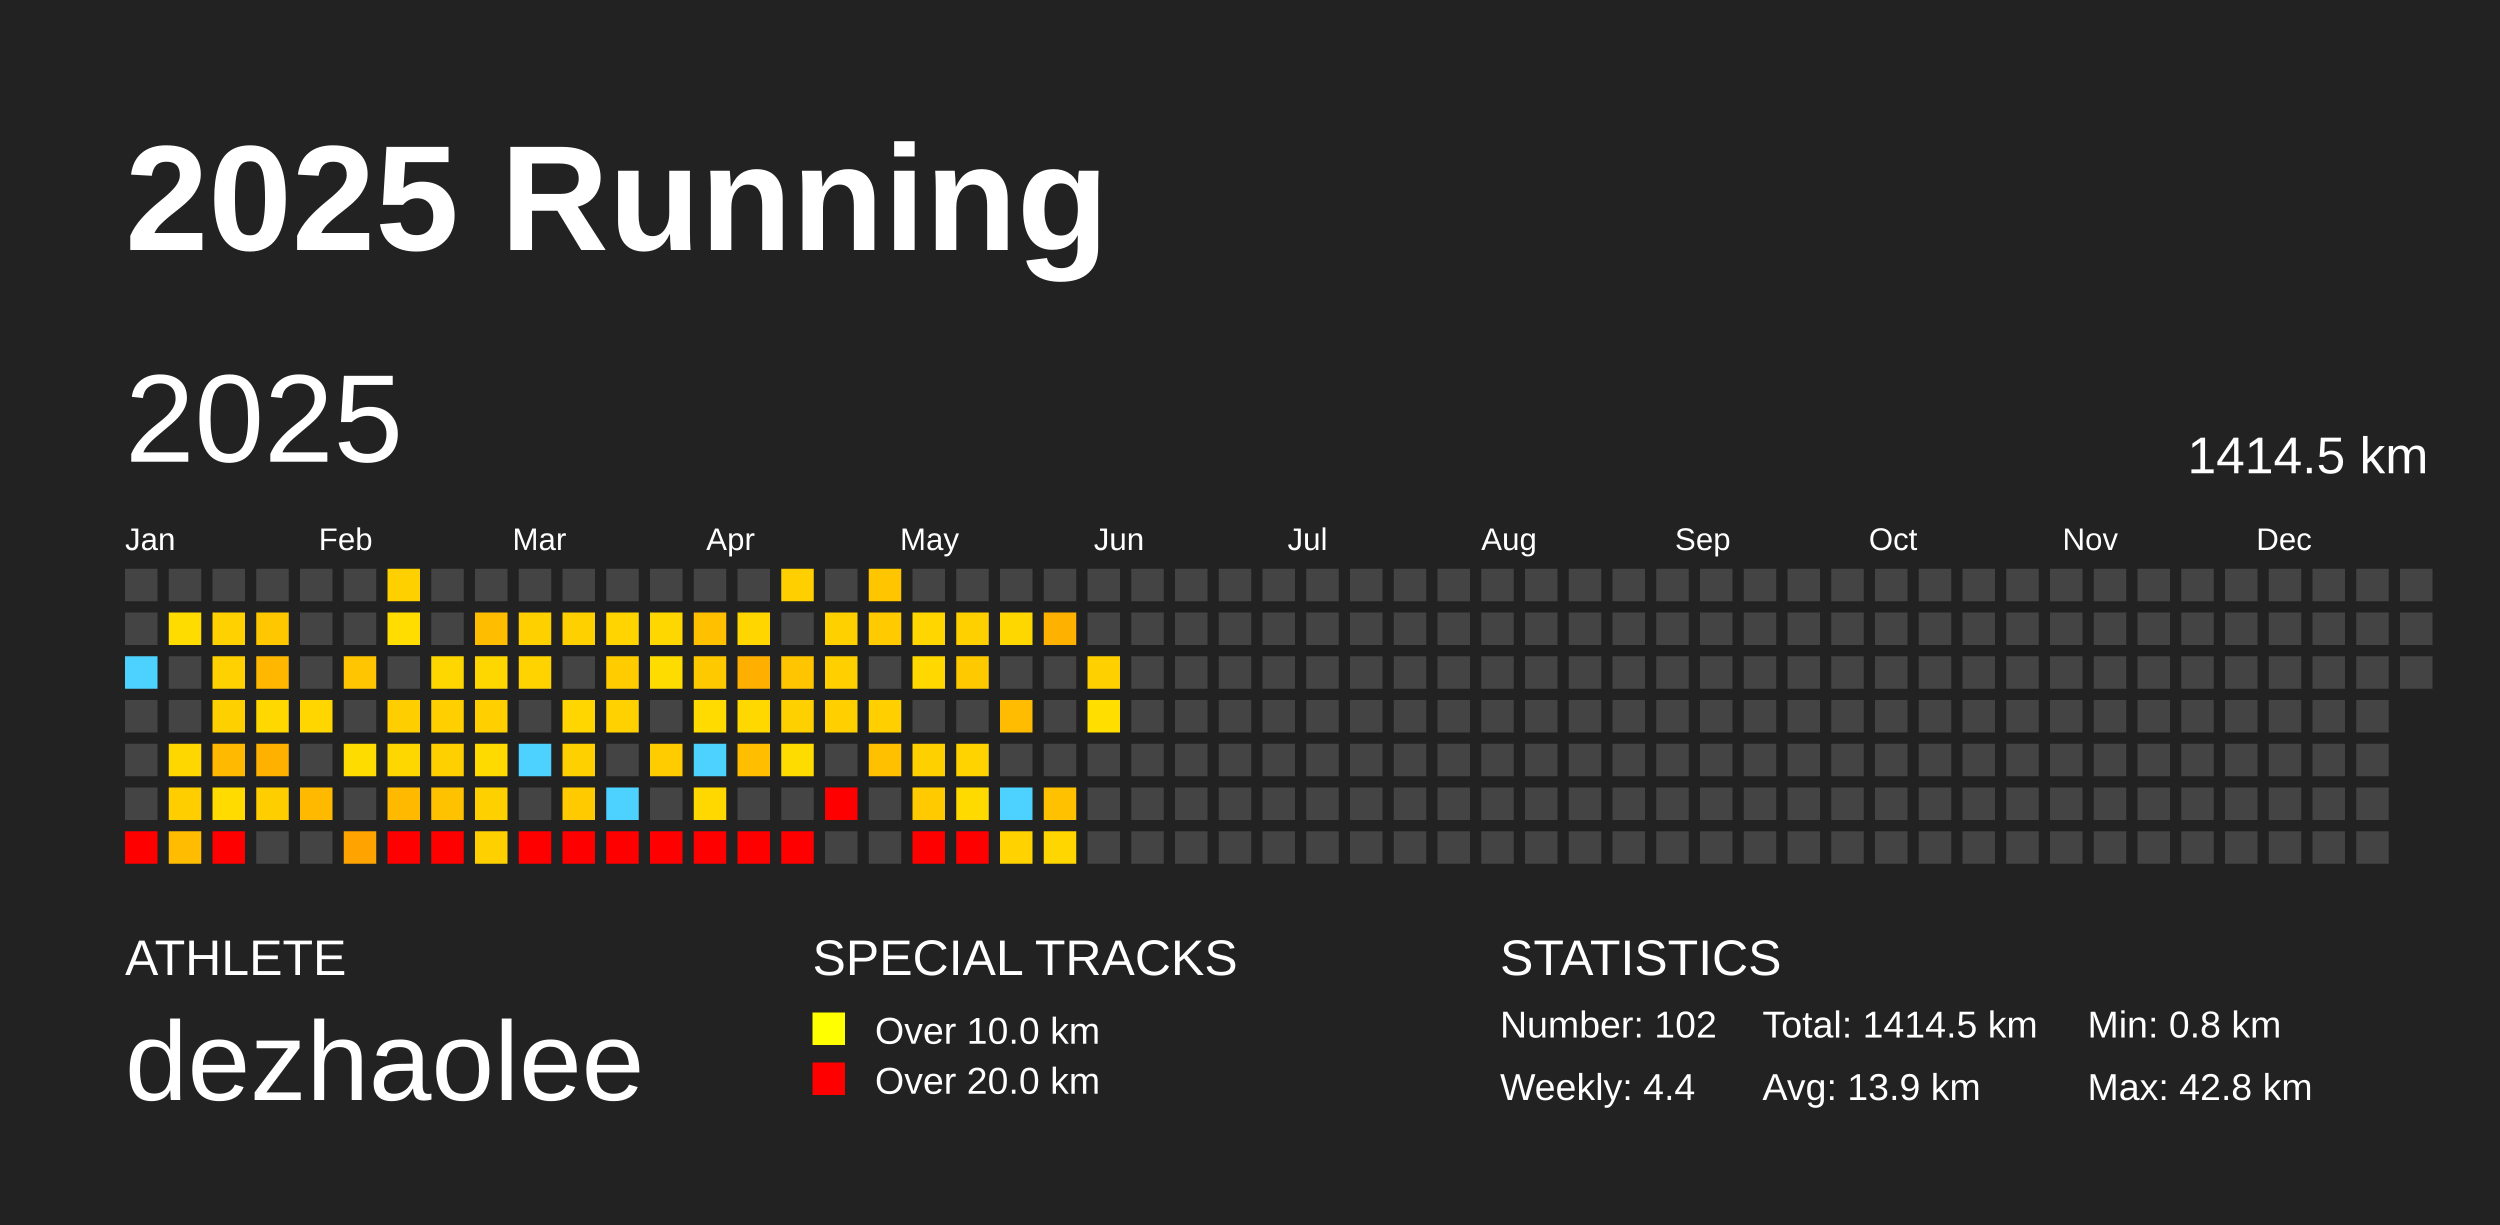
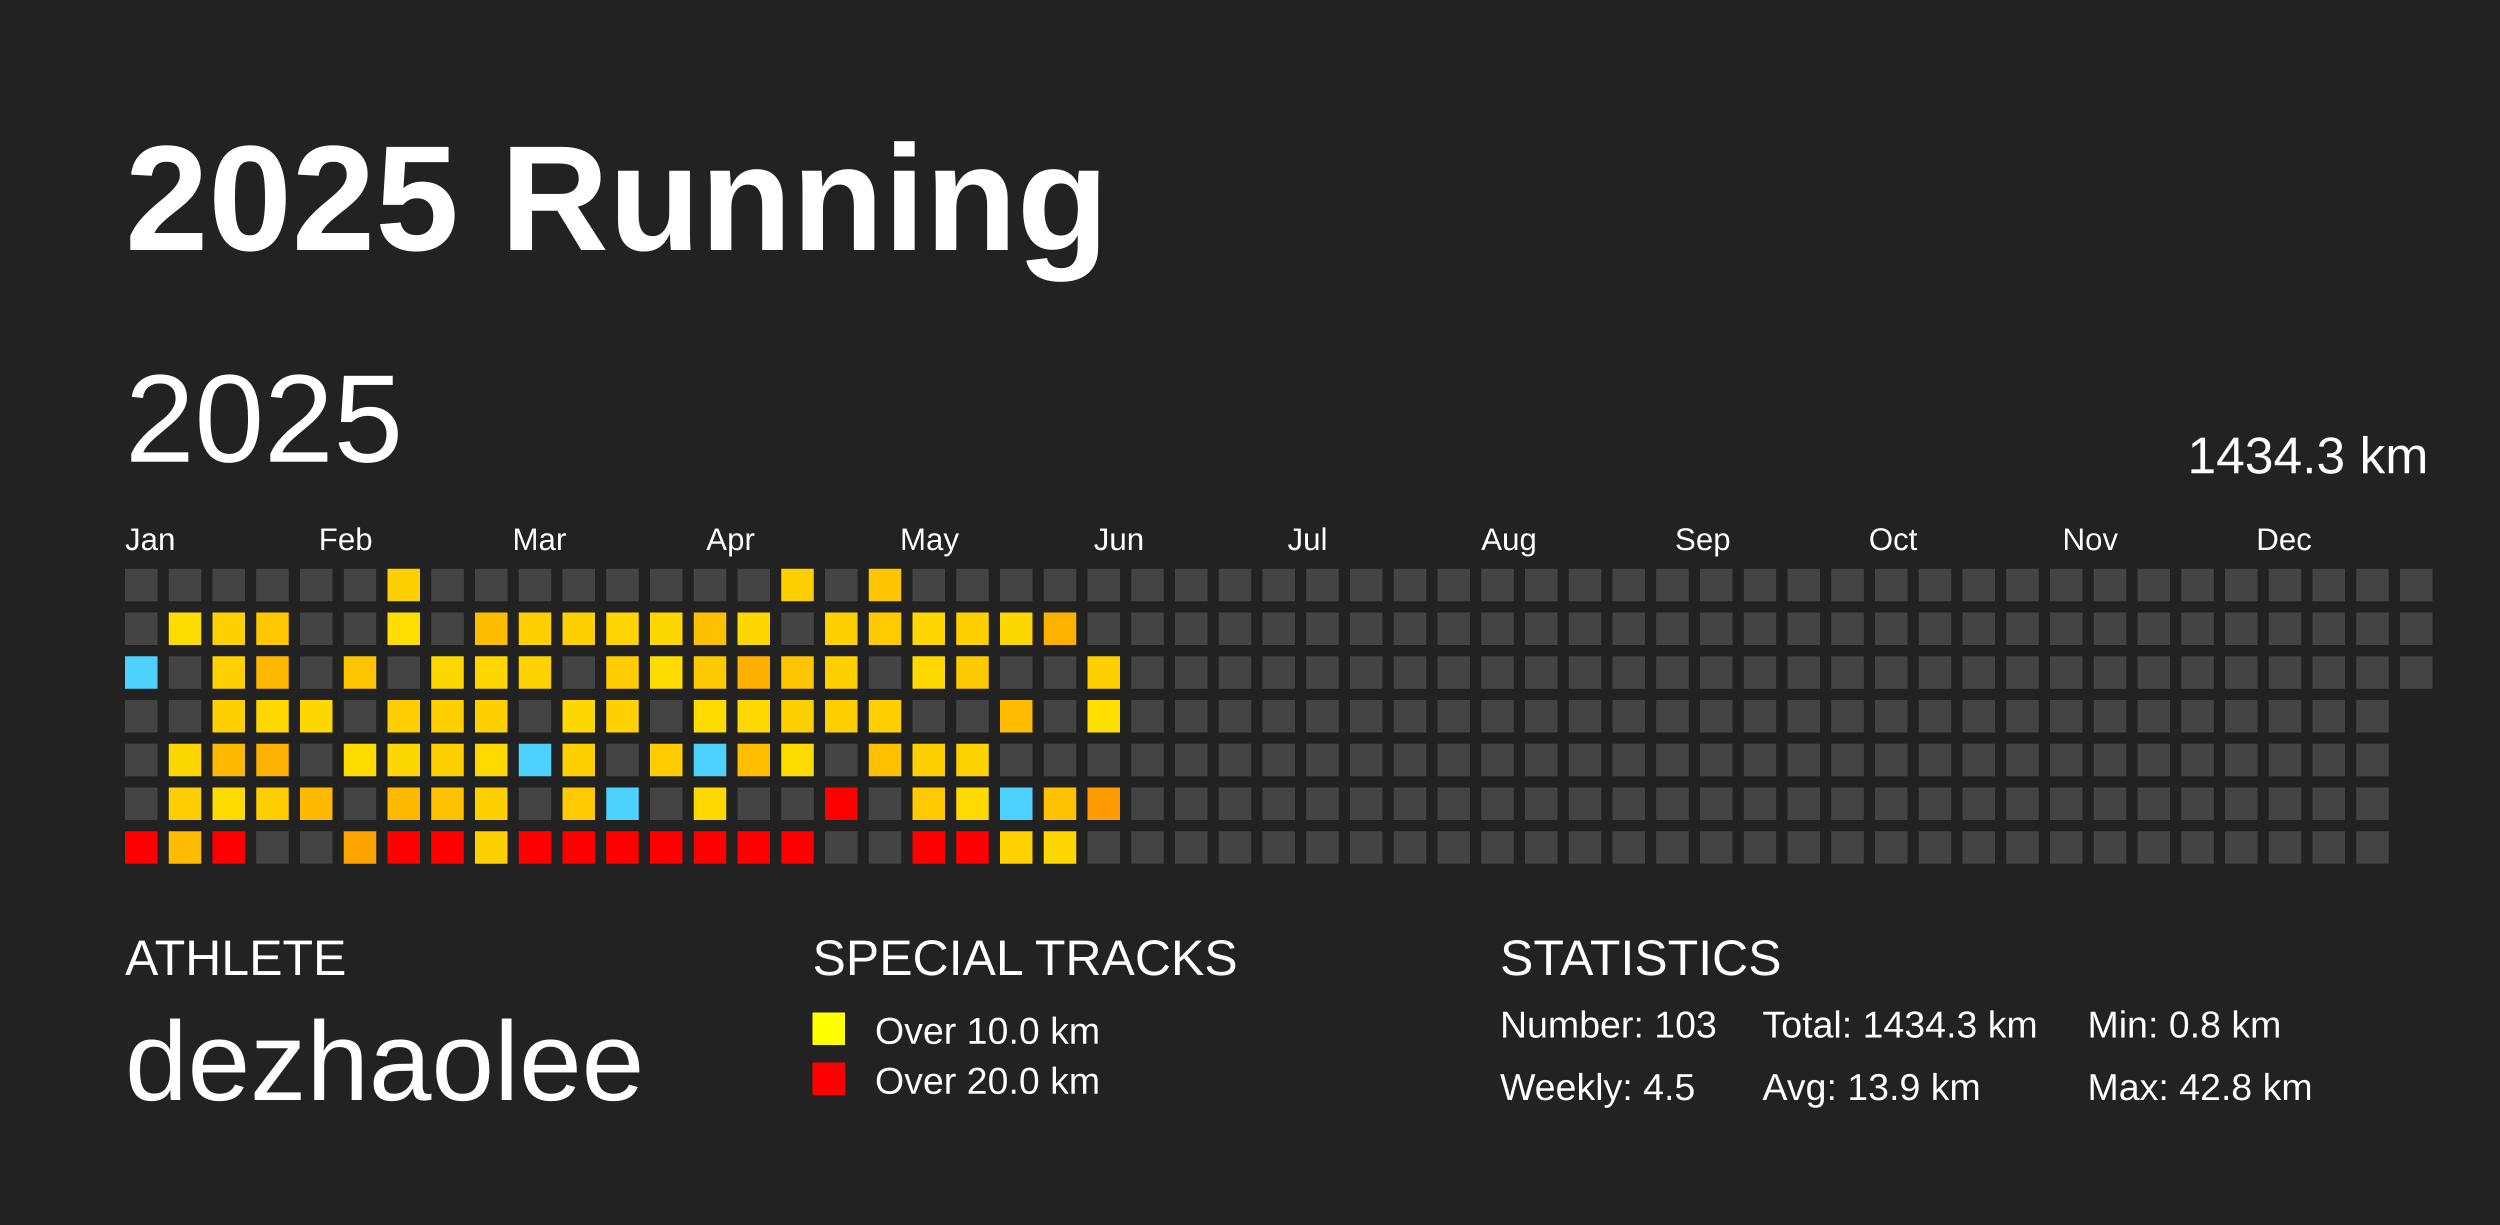
<svg xmlns="http://www.w3.org/2000/svg" baseProfile="full" height="98mm" version="1.1" viewBox="0,0,200,98" width="200mm">
  <defs />
  <rect fill="#222222" height="98" width="200" x="0" y="0" />
  <text fill="#FFFFFF" style="font-size:12px; font-family:Arial; font-weight:bold;" x="10" y="20">2025 Running</text>
  <text fill="#FFFFFF" style="font-size:4px; font-family:Arial" x="10" y="78">ATHLETE</text>
  <text fill="#FFFFFF" style="font-size:9px; font-family:Arial" x="10" y="88">dezhaolee</text>
  <text fill="#FFFFFF" style="font-size:4px; font-family:Arial" x="65" y="78">SPECIAL TRACKS</text>
  <rect fill="yellow" height="2.6" width="2.6" x="65" y="81" />
  <text fill="#FFFFFF" style="font-size:3px; font-family:Arial" x="70" y="83.5">Over 10.0 km</text>
  <rect fill="red" height="2.6" width="2.6" x="65" y="85" />
  <text fill="#FFFFFF" style="font-size:3px; font-family:Arial" x="70" y="87.5">Over 20.0 km</text>
  <text fill="#FFFFFF" style="font-size:4px; font-family:Arial" x="120" y="78">STATISTICS</text>
-   <text fill="#FFFFFF" style="font-size:3px; font-family:Arial" x="120" y="83">Number: 102</text>
-   <text fill="#FFFFFF" style="font-size:3px; font-family:Arial" x="120" y="88">Weekly: 4.4</text>
-   <text fill="#FFFFFF" style="font-size:3px; font-family:Arial" x="141" y="83">Total: 1414.5 km</text>
+   <text fill="#FFFFFF" style="font-size:3px; font-family:Arial" x="120" y="83">Number: 103</text>
+   <text fill="#FFFFFF" style="font-size:3px; font-family:Arial" x="120" y="88">Weekly: 4.5</text>
+   <text fill="#FFFFFF" style="font-size:3px; font-family:Arial" x="141" y="83">Total: 1434.3 km</text>
  <text fill="#FFFFFF" style="font-size:3px; font-family:Arial" x="141" y="88">Avg: 13.9 km</text>
  <text fill="#FFFFFF" style="font-size:3px; font-family:Arial" x="167" y="83">Min: 0.8 km</text>
  <text fill="#FFFFFF" style="font-size:3px; font-family:Arial" x="167" y="88">Max: 42.8 km</text>
  <text dominant-baseline="hanging" fill="#FFFFFF" style="font-size:10.0px; font-family:Arial;" x="10" y="30">2025</text>
-   <text dominant-baseline="hanging" fill="#FFFFFF" style="font-size:4.125px; font-family:Arial;" x="175" y="35">1414.5 km</text>
+   <text dominant-baseline="hanging" fill="#FFFFFF" style="font-size:4.125px; font-family:Arial;" x="175" y="35">1434.3 km</text>
  <text fill="#FFFFFF" style="font-size:2.5px; font-family:Arial" x="10.0" y="44">Jan</text>
  <text fill="#FFFFFF" style="font-size:2.5px; font-family:Arial" x="25.5" y="44">Feb</text>
  <text fill="#FFFFFF" style="font-size:2.5px; font-family:Arial" x="41.0" y="44">Mar</text>
  <text fill="#FFFFFF" style="font-size:2.5px; font-family:Arial" x="56.5" y="44">Apr</text>
  <text fill="#FFFFFF" style="font-size:2.5px; font-family:Arial" x="72.0" y="44">May</text>
  <text fill="#FFFFFF" style="font-size:2.5px; font-family:Arial" x="87.5" y="44">Jun</text>
  <text fill="#FFFFFF" style="font-size:2.5px; font-family:Arial" x="103.0" y="44">Jul</text>
  <text fill="#FFFFFF" style="font-size:2.5px; font-family:Arial" x="118.5" y="44">Aug</text>
  <text fill="#FFFFFF" style="font-size:2.5px; font-family:Arial" x="134.0" y="44">Sep</text>
  <text fill="#FFFFFF" style="font-size:2.5px; font-family:Arial" x="149.5" y="44">Oct</text>
  <text fill="#FFFFFF" style="font-size:2.5px; font-family:Arial" x="165.0" y="44">Nov</text>
  <text fill="#FFFFFF" style="font-size:2.5px; font-family:Arial" x="180.5" y="44">Dec</text>
  <rect fill="#444444" height="2.6" width="2.6" x="10.0" y="45.5" />
  <rect fill="#444444" height="2.6" width="2.6" x="10.0" y="49.0" />
  <rect fill="#4dd2ff" height="2.6" width="2.6" x="10.0" y="52.5" />
  <rect fill="#444444" height="2.6" width="2.6" x="10.0" y="56.0" />
  <rect fill="#444444" height="2.6" width="2.6" x="10.0" y="59.5" />
  <rect fill="#444444" height="2.6" width="2.6" x="10.0" y="63.0" />
  <rect fill="red" height="2.6" width="2.6" x="10.0" y="66.5" />
  <rect fill="#444444" height="2.6" width="2.6" x="13.5" y="45.5" />
  <rect fill="#ffdc00" height="2.6" width="2.6" x="13.5" y="49.0" />
  <rect fill="#444444" height="2.6" width="2.6" x="13.5" y="52.5" />
  <rect fill="#444444" height="2.6" width="2.6" x="13.5" y="56.0" />
  <rect fill="#ffd700" height="2.6" width="2.6" x="13.5" y="59.5" />
  <rect fill="#ffce00" height="2.6" width="2.6" x="13.5" y="63.0" />
  <rect fill="#ffbc00" height="2.6" width="2.6" x="13.5" y="66.5" />
  <rect fill="#444444" height="2.6" width="2.6" x="17.0" y="45.5" />
  <rect fill="#ffd100" height="2.6" width="2.6" x="17.0" y="49.0" />
  <rect fill="#ffd100" height="2.6" width="2.6" x="17.0" y="52.5" />
  <rect fill="#ffd000" height="2.6" width="2.6" x="17.0" y="56.0" />
  <rect fill="#ffb900" height="2.6" width="2.6" x="17.0" y="59.5" />
  <rect fill="#ffdb00" height="2.6" width="2.6" x="17.0" y="63.0" />
  <rect fill="red" height="2.6" width="2.6" x="17.0" y="66.5" />
  <rect fill="#444444" height="2.6" width="2.6" x="20.5" y="45.5" />
  <rect fill="#ffc700" height="2.6" width="2.6" x="20.5" y="49.0" />
  <rect fill="#ffb700" height="2.6" width="2.6" x="20.5" y="52.5" />
  <rect fill="#ffd800" height="2.6" width="2.6" x="20.5" y="56.0" />
  <rect fill="#ffb100" height="2.6" width="2.6" x="20.5" y="59.5" />
  <rect fill="#ffce00" height="2.6" width="2.6" x="20.5" y="63.0" />
  <rect fill="#444444" height="2.6" width="2.6" x="20.5" y="66.5" />
  <rect fill="#444444" height="2.6" width="2.6" x="24.0" y="45.5" />
  <rect fill="#444444" height="2.6" width="2.6" x="24.0" y="49.0" />
  <rect fill="#444444" height="2.6" width="2.6" x="24.0" y="52.5" />
  <rect fill="#ffd600" height="2.6" width="2.6" x="24.0" y="56.0" />
  <rect fill="#444444" height="2.6" width="2.6" x="24.0" y="59.5" />
  <rect fill="#ffba00" height="2.6" width="2.6" x="24.0" y="63.0" />
  <rect fill="#444444" height="2.6" width="2.6" x="24.0" y="66.5" />
  <rect fill="#444444" height="2.6" width="2.6" x="27.5" y="45.5" />
  <rect fill="#444444" height="2.6" width="2.6" x="27.5" y="49.0" />
  <rect fill="#ffc500" height="2.6" width="2.6" x="27.5" y="52.5" />
  <rect fill="#444444" height="2.6" width="2.6" x="27.5" y="56.0" />
  <rect fill="#ffdc00" height="2.6" width="2.6" x="27.5" y="59.5" />
  <rect fill="#444444" height="2.6" width="2.6" x="27.5" y="63.0" />
  <rect fill="#ffa300" height="2.6" width="2.6" x="27.5" y="66.5" />
  <rect fill="#ffd000" height="2.6" width="2.6" x="31.0" y="45.5" />
  <rect fill="#ffdd00" height="2.6" width="2.6" x="31.0" y="49.0" />
  <rect fill="#444444" height="2.6" width="2.6" x="31.0" y="52.5" />
  <rect fill="#ffce00" height="2.6" width="2.6" x="31.0" y="56.0" />
  <rect fill="#ffd700" height="2.6" width="2.6" x="31.0" y="59.5" />
  <rect fill="#ffba00" height="2.6" width="2.6" x="31.0" y="63.0" />
  <rect fill="red" height="2.6" width="2.6" x="31.0" y="66.5" />
  <rect fill="#444444" height="2.6" width="2.6" x="34.5" y="45.5" />
  <rect fill="#444444" height="2.6" width="2.6" x="34.5" y="49.0" />
  <rect fill="#ffd700" height="2.6" width="2.6" x="34.5" y="52.5" />
  <rect fill="#ffcf00" height="2.6" width="2.6" x="34.5" y="56.0" />
  <rect fill="#ffd000" height="2.6" width="2.6" x="34.5" y="59.5" />
  <rect fill="#ffc200" height="2.6" width="2.6" x="34.5" y="63.0" />
  <rect fill="red" height="2.6" width="2.6" x="34.5" y="66.5" />
  <rect fill="#444444" height="2.6" width="2.6" x="38.0" y="45.5" />
  <rect fill="#ffbd00" height="2.6" width="2.6" x="38.0" y="49.0" />
  <rect fill="#ffd700" height="2.6" width="2.6" x="38.0" y="52.5" />
  <rect fill="#ffcf00" height="2.6" width="2.6" x="38.0" y="56.0" />
  <rect fill="#ffda00" height="2.6" width="2.6" x="38.0" y="59.5" />
  <rect fill="#ffd000" height="2.6" width="2.6" x="38.0" y="63.0" />
  <rect fill="#ffd000" height="2.6" width="2.6" x="38.0" y="66.5" />
  <rect fill="#444444" height="2.6" width="2.6" x="41.5" y="45.5" />
  <rect fill="#ffd000" height="2.6" width="2.6" x="41.5" y="49.0" />
  <rect fill="#ffd300" height="2.6" width="2.6" x="41.5" y="52.5" />
  <rect fill="#444444" height="2.6" width="2.6" x="41.5" y="56.0" />
  <rect fill="#4dd2ff" height="2.6" width="2.6" x="41.5" y="59.5" />
  <rect fill="#444444" height="2.6" width="2.6" x="41.5" y="63.0" />
  <rect fill="red" height="2.6" width="2.6" x="41.5" y="66.5" />
  <rect fill="#444444" height="2.6" width="2.6" x="45.0" y="45.5" />
  <rect fill="#ffd000" height="2.6" width="2.6" x="45.0" y="49.0" />
  <rect fill="#444444" height="2.6" width="2.6" x="45.0" y="52.5" />
  <rect fill="#ffd600" height="2.6" width="2.6" x="45.0" y="56.0" />
  <rect fill="#ffd000" height="2.6" width="2.6" x="45.0" y="59.5" />
  <rect fill="#ffca00" height="2.6" width="2.6" x="45.0" y="63.0" />
  <rect fill="red" height="2.6" width="2.6" x="45.0" y="66.5" />
  <rect fill="#444444" height="2.6" width="2.6" x="48.5" y="45.5" />
  <rect fill="#ffd400" height="2.6" width="2.6" x="48.5" y="49.0" />
  <rect fill="#ffcc00" height="2.6" width="2.6" x="48.5" y="52.5" />
  <rect fill="#ffd100" height="2.6" width="2.6" x="48.5" y="56.0" />
  <rect fill="#444444" height="2.6" width="2.6" x="48.5" y="59.5" />
  <rect fill="#4dd2ff" height="2.6" width="2.6" x="48.5" y="63.0" />
  <rect fill="red" height="2.6" width="2.6" x="48.5" y="66.5" />
  <rect fill="#444444" height="2.6" width="2.6" x="52.0" y="45.5" />
  <rect fill="#ffd700" height="2.6" width="2.6" x="52.0" y="49.0" />
  <rect fill="#ffdc00" height="2.6" width="2.6" x="52.0" y="52.5" />
  <rect fill="#444444" height="2.6" width="2.6" x="52.0" y="56.0" />
  <rect fill="#ffcc00" height="2.6" width="2.6" x="52.0" y="59.5" />
  <rect fill="#444444" height="2.6" width="2.6" x="52.0" y="63.0" />
  <rect fill="red" height="2.6" width="2.6" x="52.0" y="66.5" />
  <rect fill="#444444" height="2.6" width="2.6" x="55.5" y="45.5" />
  <rect fill="#ffc000" height="2.6" width="2.6" x="55.5" y="49.0" />
  <rect fill="#ffc900" height="2.6" width="2.6" x="55.5" y="52.5" />
  <rect fill="#ffdb00" height="2.6" width="2.6" x="55.5" y="56.0" />
  <rect fill="#4dd2ff" height="2.6" width="2.6" x="55.5" y="59.5" />
  <rect fill="#ffd800" height="2.6" width="2.6" x="55.5" y="63.0" />
  <rect fill="red" height="2.6" width="2.6" x="55.5" y="66.5" />
  <rect fill="#444444" height="2.6" width="2.6" x="59.0" y="45.5" />
  <rect fill="#ffd600" height="2.6" width="2.6" x="59.0" y="49.0" />
  <rect fill="#ffaf00" height="2.6" width="2.6" x="59.0" y="52.5" />
  <rect fill="#ffd800" height="2.6" width="2.6" x="59.0" y="56.0" />
  <rect fill="#ffbe00" height="2.6" width="2.6" x="59.0" y="59.5" />
  <rect fill="#444444" height="2.6" width="2.6" x="59.0" y="63.0" />
  <rect fill="red" height="2.6" width="2.6" x="59.0" y="66.5" />
  <rect fill="#ffcf00" height="2.6" width="2.6" x="62.5" y="45.5" />
  <rect fill="#444444" height="2.6" width="2.6" x="62.5" y="49.0" />
  <rect fill="#ffc500" height="2.6" width="2.6" x="62.5" y="52.5" />
  <rect fill="#ffd000" height="2.6" width="2.6" x="62.5" y="56.0" />
  <rect fill="#ffdc00" height="2.6" width="2.6" x="62.5" y="59.5" />
  <rect fill="#444444" height="2.6" width="2.6" x="62.5" y="63.0" />
  <rect fill="red" height="2.6" width="2.6" x="62.5" y="66.5" />
  <rect fill="#444444" height="2.6" width="2.6" x="66.0" y="45.5" />
  <rect fill="#ffd000" height="2.6" width="2.6" x="66.0" y="49.0" />
  <rect fill="#ffcf00" height="2.6" width="2.6" x="66.0" y="52.5" />
  <rect fill="#ffcf00" height="2.6" width="2.6" x="66.0" y="56.0" />
  <rect fill="#444444" height="2.6" width="2.6" x="66.0" y="59.5" />
  <rect fill="red" height="2.6" width="2.6" x="66.0" y="63.0" />
  <rect fill="#444444" height="2.6" width="2.6" x="66.0" y="66.5" />
  <rect fill="#ffc600" height="2.6" width="2.6" x="69.5" y="45.5" />
  <rect fill="#ffca00" height="2.6" width="2.6" x="69.5" y="49.0" />
  <rect fill="#444444" height="2.6" width="2.6" x="69.5" y="52.5" />
  <rect fill="#ffcf00" height="2.6" width="2.6" x="69.5" y="56.0" />
  <rect fill="#ffc000" height="2.6" width="2.6" x="69.5" y="59.5" />
  <rect fill="#444444" height="2.6" width="2.6" x="69.5" y="63.0" />
  <rect fill="#444444" height="2.6" width="2.6" x="69.5" y="66.5" />
  <rect fill="#444444" height="2.6" width="2.6" x="73.0" y="45.5" />
  <rect fill="#ffd600" height="2.6" width="2.6" x="73.0" y="49.0" />
  <rect fill="#ffd800" height="2.6" width="2.6" x="73.0" y="52.5" />
  <rect fill="#444444" height="2.6" width="2.6" x="73.0" y="56.0" />
  <rect fill="#ffd000" height="2.6" width="2.6" x="73.0" y="59.5" />
  <rect fill="#ffca00" height="2.6" width="2.6" x="73.0" y="63.0" />
  <rect fill="red" height="2.6" width="2.6" x="73.0" y="66.5" />
  <rect fill="#444444" height="2.6" width="2.6" x="76.5" y="45.5" />
  <rect fill="#ffd000" height="2.6" width="2.6" x="76.5" y="49.0" />
  <rect fill="#ffc900" height="2.6" width="2.6" x="76.5" y="52.5" />
  <rect fill="#444444" height="2.6" width="2.6" x="76.5" y="56.0" />
  <rect fill="#ffd300" height="2.6" width="2.6" x="76.5" y="59.5" />
  <rect fill="#ffda00" height="2.6" width="2.6" x="76.5" y="63.0" />
  <rect fill="red" height="2.6" width="2.6" x="76.5" y="66.5" />
  <rect fill="#444444" height="2.6" width="2.6" x="80.0" y="45.5" />
  <rect fill="#ffd700" height="2.6" width="2.6" x="80.0" y="49.0" />
  <rect fill="#444444" height="2.6" width="2.6" x="80.0" y="52.5" />
  <rect fill="#ffbc00" height="2.6" width="2.6" x="80.0" y="56.0" />
  <rect fill="#444444" height="2.6" width="2.6" x="80.0" y="59.5" />
  <rect fill="#4dd2ff" height="2.6" width="2.6" x="80.0" y="63.0" />
  <rect fill="#ffd200" height="2.6" width="2.6" x="80.0" y="66.5" />
  <rect fill="#444444" height="2.6" width="2.6" x="83.5" y="45.5" />
  <rect fill="#ffb100" height="2.6" width="2.6" x="83.5" y="49.0" />
  <rect fill="#444444" height="2.6" width="2.6" x="83.5" y="52.5" />
  <rect fill="#444444" height="2.6" width="2.6" x="83.5" y="56.0" />
  <rect fill="#444444" height="2.6" width="2.6" x="83.5" y="59.5" />
  <rect fill="#ffc100" height="2.6" width="2.6" x="83.5" y="63.0" />
  <rect fill="#ffd600" height="2.6" width="2.6" x="83.5" y="66.5" />
  <rect fill="#444444" height="2.6" width="2.6" x="87.0" y="45.5" />
  <rect fill="#444444" height="2.6" width="2.6" x="87.0" y="49.0" />
  <rect fill="#ffd000" height="2.6" width="2.6" x="87.0" y="52.5" />
  <rect fill="#ffde00" height="2.6" width="2.6" x="87.0" y="56.0" />
  <rect fill="#444444" height="2.6" width="2.6" x="87.0" y="59.5" />
-   <rect fill="#444444" height="2.6" width="2.6" x="87.0" y="63.0" />
+   <rect fill="#ff9c00" height="2.6" width="2.6" x="87.0" y="63.0" />
  <rect fill="#444444" height="2.6" width="2.6" x="87.0" y="66.5" />
  <rect fill="#444444" height="2.6" width="2.6" x="90.5" y="45.5" />
  <rect fill="#444444" height="2.6" width="2.6" x="90.5" y="49.0" />
  <rect fill="#444444" height="2.6" width="2.6" x="90.5" y="52.5" />
  <rect fill="#444444" height="2.6" width="2.6" x="90.5" y="56.0" />
  <rect fill="#444444" height="2.6" width="2.6" x="90.5" y="59.5" />
  <rect fill="#444444" height="2.6" width="2.6" x="90.5" y="63.0" />
  <rect fill="#444444" height="2.6" width="2.6" x="90.5" y="66.5" />
  <rect fill="#444444" height="2.6" width="2.6" x="94.0" y="45.5" />
  <rect fill="#444444" height="2.6" width="2.6" x="94.0" y="49.0" />
  <rect fill="#444444" height="2.6" width="2.6" x="94.0" y="52.5" />
  <rect fill="#444444" height="2.6" width="2.6" x="94.0" y="56.0" />
  <rect fill="#444444" height="2.6" width="2.6" x="94.0" y="59.5" />
  <rect fill="#444444" height="2.6" width="2.6" x="94.0" y="63.0" />
  <rect fill="#444444" height="2.6" width="2.6" x="94.0" y="66.5" />
  <rect fill="#444444" height="2.6" width="2.6" x="97.5" y="45.5" />
  <rect fill="#444444" height="2.6" width="2.6" x="97.5" y="49.0" />
  <rect fill="#444444" height="2.6" width="2.6" x="97.5" y="52.5" />
  <rect fill="#444444" height="2.6" width="2.6" x="97.5" y="56.0" />
  <rect fill="#444444" height="2.6" width="2.6" x="97.5" y="59.5" />
  <rect fill="#444444" height="2.6" width="2.6" x="97.5" y="63.0" />
  <rect fill="#444444" height="2.6" width="2.6" x="97.5" y="66.5" />
  <rect fill="#444444" height="2.6" width="2.6" x="101.0" y="45.5" />
  <rect fill="#444444" height="2.6" width="2.6" x="101.0" y="49.0" />
  <rect fill="#444444" height="2.6" width="2.6" x="101.0" y="52.5" />
  <rect fill="#444444" height="2.6" width="2.6" x="101.0" y="56.0" />
  <rect fill="#444444" height="2.6" width="2.6" x="101.0" y="59.5" />
  <rect fill="#444444" height="2.6" width="2.6" x="101.0" y="63.0" />
  <rect fill="#444444" height="2.6" width="2.6" x="101.0" y="66.5" />
  <rect fill="#444444" height="2.6" width="2.6" x="104.5" y="45.5" />
  <rect fill="#444444" height="2.6" width="2.6" x="104.5" y="49.0" />
  <rect fill="#444444" height="2.6" width="2.6" x="104.5" y="52.5" />
  <rect fill="#444444" height="2.6" width="2.6" x="104.5" y="56.0" />
  <rect fill="#444444" height="2.6" width="2.6" x="104.5" y="59.5" />
  <rect fill="#444444" height="2.6" width="2.6" x="104.5" y="63.0" />
  <rect fill="#444444" height="2.6" width="2.6" x="104.5" y="66.5" />
  <rect fill="#444444" height="2.6" width="2.6" x="108.0" y="45.5" />
  <rect fill="#444444" height="2.6" width="2.6" x="108.0" y="49.0" />
  <rect fill="#444444" height="2.6" width="2.6" x="108.0" y="52.5" />
  <rect fill="#444444" height="2.6" width="2.6" x="108.0" y="56.0" />
  <rect fill="#444444" height="2.6" width="2.6" x="108.0" y="59.5" />
  <rect fill="#444444" height="2.6" width="2.6" x="108.0" y="63.0" />
  <rect fill="#444444" height="2.6" width="2.6" x="108.0" y="66.5" />
  <rect fill="#444444" height="2.6" width="2.6" x="111.5" y="45.5" />
  <rect fill="#444444" height="2.6" width="2.6" x="111.5" y="49.0" />
  <rect fill="#444444" height="2.6" width="2.6" x="111.5" y="52.5" />
  <rect fill="#444444" height="2.6" width="2.6" x="111.5" y="56.0" />
  <rect fill="#444444" height="2.6" width="2.6" x="111.5" y="59.5" />
  <rect fill="#444444" height="2.6" width="2.6" x="111.5" y="63.0" />
  <rect fill="#444444" height="2.6" width="2.6" x="111.5" y="66.5" />
  <rect fill="#444444" height="2.6" width="2.6" x="115.0" y="45.5" />
  <rect fill="#444444" height="2.6" width="2.6" x="115.0" y="49.0" />
  <rect fill="#444444" height="2.6" width="2.6" x="115.0" y="52.5" />
  <rect fill="#444444" height="2.6" width="2.6" x="115.0" y="56.0" />
  <rect fill="#444444" height="2.6" width="2.6" x="115.0" y="59.5" />
  <rect fill="#444444" height="2.6" width="2.6" x="115.0" y="63.0" />
  <rect fill="#444444" height="2.6" width="2.6" x="115.0" y="66.5" />
  <rect fill="#444444" height="2.6" width="2.6" x="118.5" y="45.5" />
  <rect fill="#444444" height="2.6" width="2.6" x="118.5" y="49.0" />
  <rect fill="#444444" height="2.6" width="2.6" x="118.5" y="52.5" />
  <rect fill="#444444" height="2.6" width="2.6" x="118.5" y="56.0" />
  <rect fill="#444444" height="2.6" width="2.6" x="118.5" y="59.5" />
  <rect fill="#444444" height="2.6" width="2.6" x="118.5" y="63.0" />
  <rect fill="#444444" height="2.6" width="2.6" x="118.5" y="66.5" />
  <rect fill="#444444" height="2.6" width="2.6" x="122.0" y="45.5" />
  <rect fill="#444444" height="2.6" width="2.6" x="122.0" y="49.0" />
  <rect fill="#444444" height="2.6" width="2.6" x="122.0" y="52.5" />
  <rect fill="#444444" height="2.6" width="2.6" x="122.0" y="56.0" />
  <rect fill="#444444" height="2.6" width="2.6" x="122.0" y="59.5" />
  <rect fill="#444444" height="2.6" width="2.6" x="122.0" y="63.0" />
  <rect fill="#444444" height="2.6" width="2.6" x="122.0" y="66.5" />
  <rect fill="#444444" height="2.6" width="2.6" x="125.5" y="45.5" />
  <rect fill="#444444" height="2.6" width="2.6" x="125.5" y="49.0" />
  <rect fill="#444444" height="2.6" width="2.6" x="125.5" y="52.5" />
  <rect fill="#444444" height="2.6" width="2.6" x="125.5" y="56.0" />
  <rect fill="#444444" height="2.6" width="2.6" x="125.5" y="59.5" />
  <rect fill="#444444" height="2.6" width="2.6" x="125.5" y="63.0" />
  <rect fill="#444444" height="2.6" width="2.6" x="125.5" y="66.5" />
  <rect fill="#444444" height="2.6" width="2.6" x="129.0" y="45.5" />
  <rect fill="#444444" height="2.6" width="2.6" x="129.0" y="49.0" />
  <rect fill="#444444" height="2.6" width="2.6" x="129.0" y="52.5" />
  <rect fill="#444444" height="2.6" width="2.6" x="129.0" y="56.0" />
  <rect fill="#444444" height="2.6" width="2.6" x="129.0" y="59.5" />
  <rect fill="#444444" height="2.6" width="2.6" x="129.0" y="63.0" />
  <rect fill="#444444" height="2.6" width="2.6" x="129.0" y="66.5" />
  <rect fill="#444444" height="2.6" width="2.6" x="132.5" y="45.5" />
  <rect fill="#444444" height="2.6" width="2.6" x="132.5" y="49.0" />
  <rect fill="#444444" height="2.6" width="2.6" x="132.5" y="52.5" />
  <rect fill="#444444" height="2.6" width="2.6" x="132.5" y="56.0" />
  <rect fill="#444444" height="2.6" width="2.6" x="132.5" y="59.5" />
  <rect fill="#444444" height="2.6" width="2.6" x="132.5" y="63.0" />
  <rect fill="#444444" height="2.6" width="2.6" x="132.5" y="66.5" />
  <rect fill="#444444" height="2.6" width="2.6" x="136.0" y="45.5" />
  <rect fill="#444444" height="2.6" width="2.6" x="136.0" y="49.0" />
  <rect fill="#444444" height="2.6" width="2.6" x="136.0" y="52.5" />
  <rect fill="#444444" height="2.6" width="2.6" x="136.0" y="56.0" />
  <rect fill="#444444" height="2.6" width="2.6" x="136.0" y="59.5" />
  <rect fill="#444444" height="2.6" width="2.6" x="136.0" y="63.0" />
  <rect fill="#444444" height="2.6" width="2.6" x="136.0" y="66.5" />
  <rect fill="#444444" height="2.6" width="2.6" x="139.5" y="45.5" />
  <rect fill="#444444" height="2.6" width="2.6" x="139.5" y="49.0" />
  <rect fill="#444444" height="2.6" width="2.6" x="139.5" y="52.5" />
  <rect fill="#444444" height="2.6" width="2.6" x="139.5" y="56.0" />
  <rect fill="#444444" height="2.6" width="2.6" x="139.5" y="59.5" />
  <rect fill="#444444" height="2.6" width="2.6" x="139.5" y="63.0" />
  <rect fill="#444444" height="2.6" width="2.6" x="139.5" y="66.5" />
  <rect fill="#444444" height="2.6" width="2.6" x="143.0" y="45.5" />
  <rect fill="#444444" height="2.6" width="2.6" x="143.0" y="49.0" />
  <rect fill="#444444" height="2.6" width="2.6" x="143.0" y="52.5" />
  <rect fill="#444444" height="2.6" width="2.6" x="143.0" y="56.0" />
  <rect fill="#444444" height="2.6" width="2.6" x="143.0" y="59.5" />
  <rect fill="#444444" height="2.6" width="2.6" x="143.0" y="63.0" />
  <rect fill="#444444" height="2.6" width="2.6" x="143.0" y="66.5" />
  <rect fill="#444444" height="2.6" width="2.6" x="146.5" y="45.5" />
  <rect fill="#444444" height="2.6" width="2.6" x="146.5" y="49.0" />
  <rect fill="#444444" height="2.6" width="2.6" x="146.5" y="52.5" />
  <rect fill="#444444" height="2.6" width="2.6" x="146.5" y="56.0" />
  <rect fill="#444444" height="2.6" width="2.6" x="146.5" y="59.5" />
  <rect fill="#444444" height="2.6" width="2.6" x="146.5" y="63.0" />
  <rect fill="#444444" height="2.6" width="2.6" x="146.5" y="66.5" />
  <rect fill="#444444" height="2.6" width="2.6" x="150.0" y="45.5" />
  <rect fill="#444444" height="2.6" width="2.6" x="150.0" y="49.0" />
  <rect fill="#444444" height="2.6" width="2.6" x="150.0" y="52.5" />
  <rect fill="#444444" height="2.6" width="2.6" x="150.0" y="56.0" />
  <rect fill="#444444" height="2.6" width="2.6" x="150.0" y="59.5" />
  <rect fill="#444444" height="2.6" width="2.6" x="150.0" y="63.0" />
  <rect fill="#444444" height="2.6" width="2.6" x="150.0" y="66.5" />
  <rect fill="#444444" height="2.6" width="2.6" x="153.5" y="45.5" />
  <rect fill="#444444" height="2.6" width="2.6" x="153.5" y="49.0" />
  <rect fill="#444444" height="2.6" width="2.6" x="153.5" y="52.5" />
  <rect fill="#444444" height="2.6" width="2.6" x="153.5" y="56.0" />
  <rect fill="#444444" height="2.6" width="2.6" x="153.5" y="59.5" />
  <rect fill="#444444" height="2.6" width="2.6" x="153.5" y="63.0" />
  <rect fill="#444444" height="2.6" width="2.6" x="153.5" y="66.5" />
  <rect fill="#444444" height="2.6" width="2.6" x="157.0" y="45.5" />
  <rect fill="#444444" height="2.6" width="2.6" x="157.0" y="49.0" />
  <rect fill="#444444" height="2.6" width="2.6" x="157.0" y="52.5" />
  <rect fill="#444444" height="2.6" width="2.6" x="157.0" y="56.0" />
  <rect fill="#444444" height="2.6" width="2.6" x="157.0" y="59.5" />
  <rect fill="#444444" height="2.6" width="2.6" x="157.0" y="63.0" />
  <rect fill="#444444" height="2.6" width="2.6" x="157.0" y="66.5" />
  <rect fill="#444444" height="2.6" width="2.6" x="160.5" y="45.5" />
  <rect fill="#444444" height="2.6" width="2.6" x="160.5" y="49.0" />
  <rect fill="#444444" height="2.6" width="2.6" x="160.5" y="52.5" />
  <rect fill="#444444" height="2.6" width="2.6" x="160.5" y="56.0" />
  <rect fill="#444444" height="2.6" width="2.6" x="160.5" y="59.5" />
  <rect fill="#444444" height="2.6" width="2.6" x="160.5" y="63.0" />
  <rect fill="#444444" height="2.6" width="2.6" x="160.5" y="66.5" />
  <rect fill="#444444" height="2.6" width="2.6" x="164.0" y="45.5" />
  <rect fill="#444444" height="2.6" width="2.6" x="164.0" y="49.0" />
  <rect fill="#444444" height="2.6" width="2.6" x="164.0" y="52.5" />
  <rect fill="#444444" height="2.6" width="2.6" x="164.0" y="56.0" />
  <rect fill="#444444" height="2.6" width="2.6" x="164.0" y="59.5" />
  <rect fill="#444444" height="2.6" width="2.6" x="164.0" y="63.0" />
  <rect fill="#444444" height="2.6" width="2.6" x="164.0" y="66.5" />
  <rect fill="#444444" height="2.6" width="2.6" x="167.5" y="45.5" />
  <rect fill="#444444" height="2.6" width="2.6" x="167.5" y="49.0" />
  <rect fill="#444444" height="2.6" width="2.6" x="167.5" y="52.5" />
  <rect fill="#444444" height="2.6" width="2.6" x="167.5" y="56.0" />
  <rect fill="#444444" height="2.6" width="2.6" x="167.5" y="59.5" />
  <rect fill="#444444" height="2.6" width="2.6" x="167.5" y="63.0" />
  <rect fill="#444444" height="2.6" width="2.6" x="167.5" y="66.5" />
  <rect fill="#444444" height="2.6" width="2.6" x="171.0" y="45.5" />
  <rect fill="#444444" height="2.6" width="2.6" x="171.0" y="49.0" />
  <rect fill="#444444" height="2.6" width="2.6" x="171.0" y="52.5" />
  <rect fill="#444444" height="2.6" width="2.6" x="171.0" y="56.0" />
  <rect fill="#444444" height="2.6" width="2.6" x="171.0" y="59.5" />
  <rect fill="#444444" height="2.6" width="2.6" x="171.0" y="63.0" />
  <rect fill="#444444" height="2.6" width="2.6" x="171.0" y="66.5" />
  <rect fill="#444444" height="2.6" width="2.6" x="174.5" y="45.5" />
  <rect fill="#444444" height="2.6" width="2.6" x="174.5" y="49.0" />
  <rect fill="#444444" height="2.6" width="2.6" x="174.5" y="52.5" />
  <rect fill="#444444" height="2.6" width="2.6" x="174.5" y="56.0" />
  <rect fill="#444444" height="2.6" width="2.6" x="174.5" y="59.5" />
  <rect fill="#444444" height="2.6" width="2.6" x="174.5" y="63.0" />
  <rect fill="#444444" height="2.6" width="2.6" x="174.5" y="66.5" />
  <rect fill="#444444" height="2.6" width="2.6" x="178.0" y="45.5" />
  <rect fill="#444444" height="2.6" width="2.6" x="178.0" y="49.0" />
  <rect fill="#444444" height="2.6" width="2.6" x="178.0" y="52.5" />
  <rect fill="#444444" height="2.6" width="2.6" x="178.0" y="56.0" />
  <rect fill="#444444" height="2.6" width="2.6" x="178.0" y="59.5" />
  <rect fill="#444444" height="2.6" width="2.6" x="178.0" y="63.0" />
  <rect fill="#444444" height="2.6" width="2.6" x="178.0" y="66.5" />
  <rect fill="#444444" height="2.6" width="2.6" x="181.5" y="45.5" />
  <rect fill="#444444" height="2.6" width="2.6" x="181.5" y="49.0" />
  <rect fill="#444444" height="2.6" width="2.6" x="181.5" y="52.5" />
  <rect fill="#444444" height="2.6" width="2.6" x="181.5" y="56.0" />
  <rect fill="#444444" height="2.6" width="2.6" x="181.5" y="59.5" />
  <rect fill="#444444" height="2.6" width="2.6" x="181.5" y="63.0" />
  <rect fill="#444444" height="2.6" width="2.6" x="181.5" y="66.5" />
  <rect fill="#444444" height="2.6" width="2.6" x="185.0" y="45.5" />
  <rect fill="#444444" height="2.6" width="2.6" x="185.0" y="49.0" />
  <rect fill="#444444" height="2.6" width="2.6" x="185.0" y="52.5" />
  <rect fill="#444444" height="2.6" width="2.6" x="185.0" y="56.0" />
  <rect fill="#444444" height="2.6" width="2.6" x="185.0" y="59.5" />
  <rect fill="#444444" height="2.6" width="2.6" x="185.0" y="63.0" />
  <rect fill="#444444" height="2.6" width="2.6" x="185.0" y="66.5" />
  <rect fill="#444444" height="2.6" width="2.6" x="188.5" y="45.5" />
  <rect fill="#444444" height="2.6" width="2.6" x="188.5" y="49.0" />
  <rect fill="#444444" height="2.6" width="2.6" x="188.5" y="52.5" />
  <rect fill="#444444" height="2.6" width="2.6" x="188.5" y="56.0" />
  <rect fill="#444444" height="2.6" width="2.6" x="188.5" y="59.5" />
  <rect fill="#444444" height="2.6" width="2.6" x="188.5" y="63.0" />
  <rect fill="#444444" height="2.6" width="2.6" x="188.5" y="66.5" />
  <rect fill="#444444" height="2.6" width="2.6" x="192.0" y="45.5" />
  <rect fill="#444444" height="2.6" width="2.6" x="192.0" y="49.0" />
  <rect fill="#444444" height="2.6" width="2.6" x="192.0" y="52.5" />
</svg>
